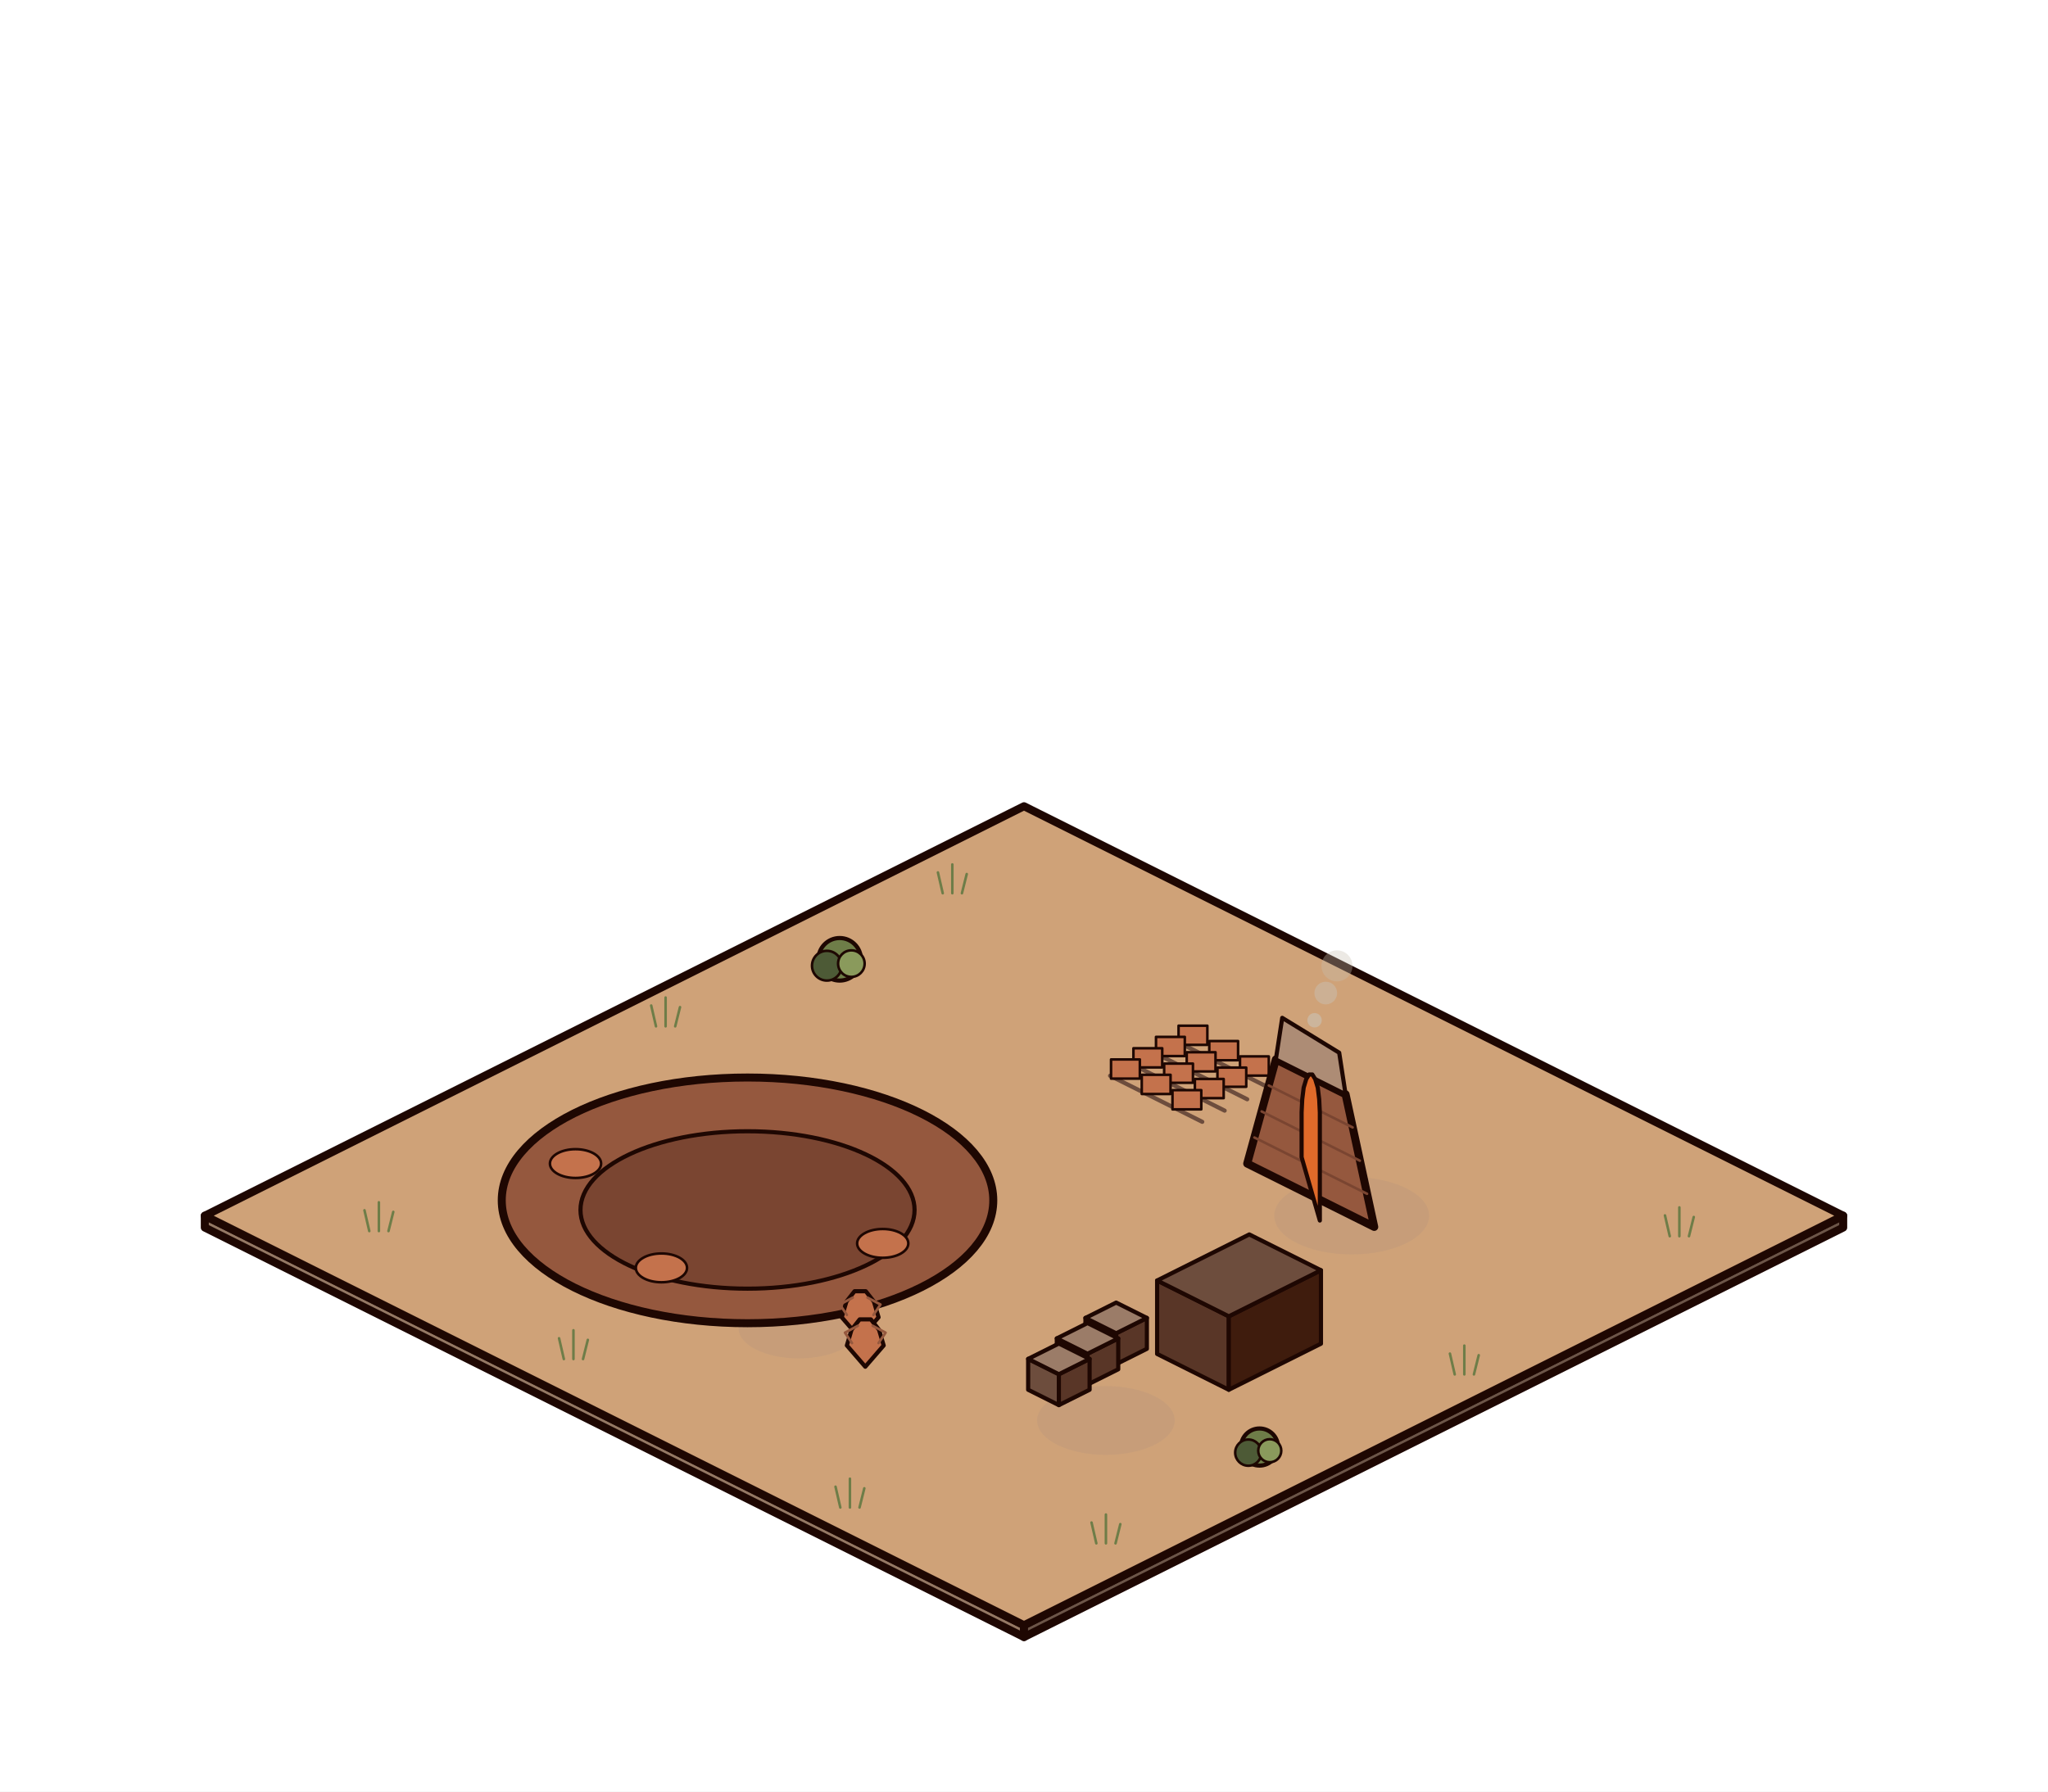
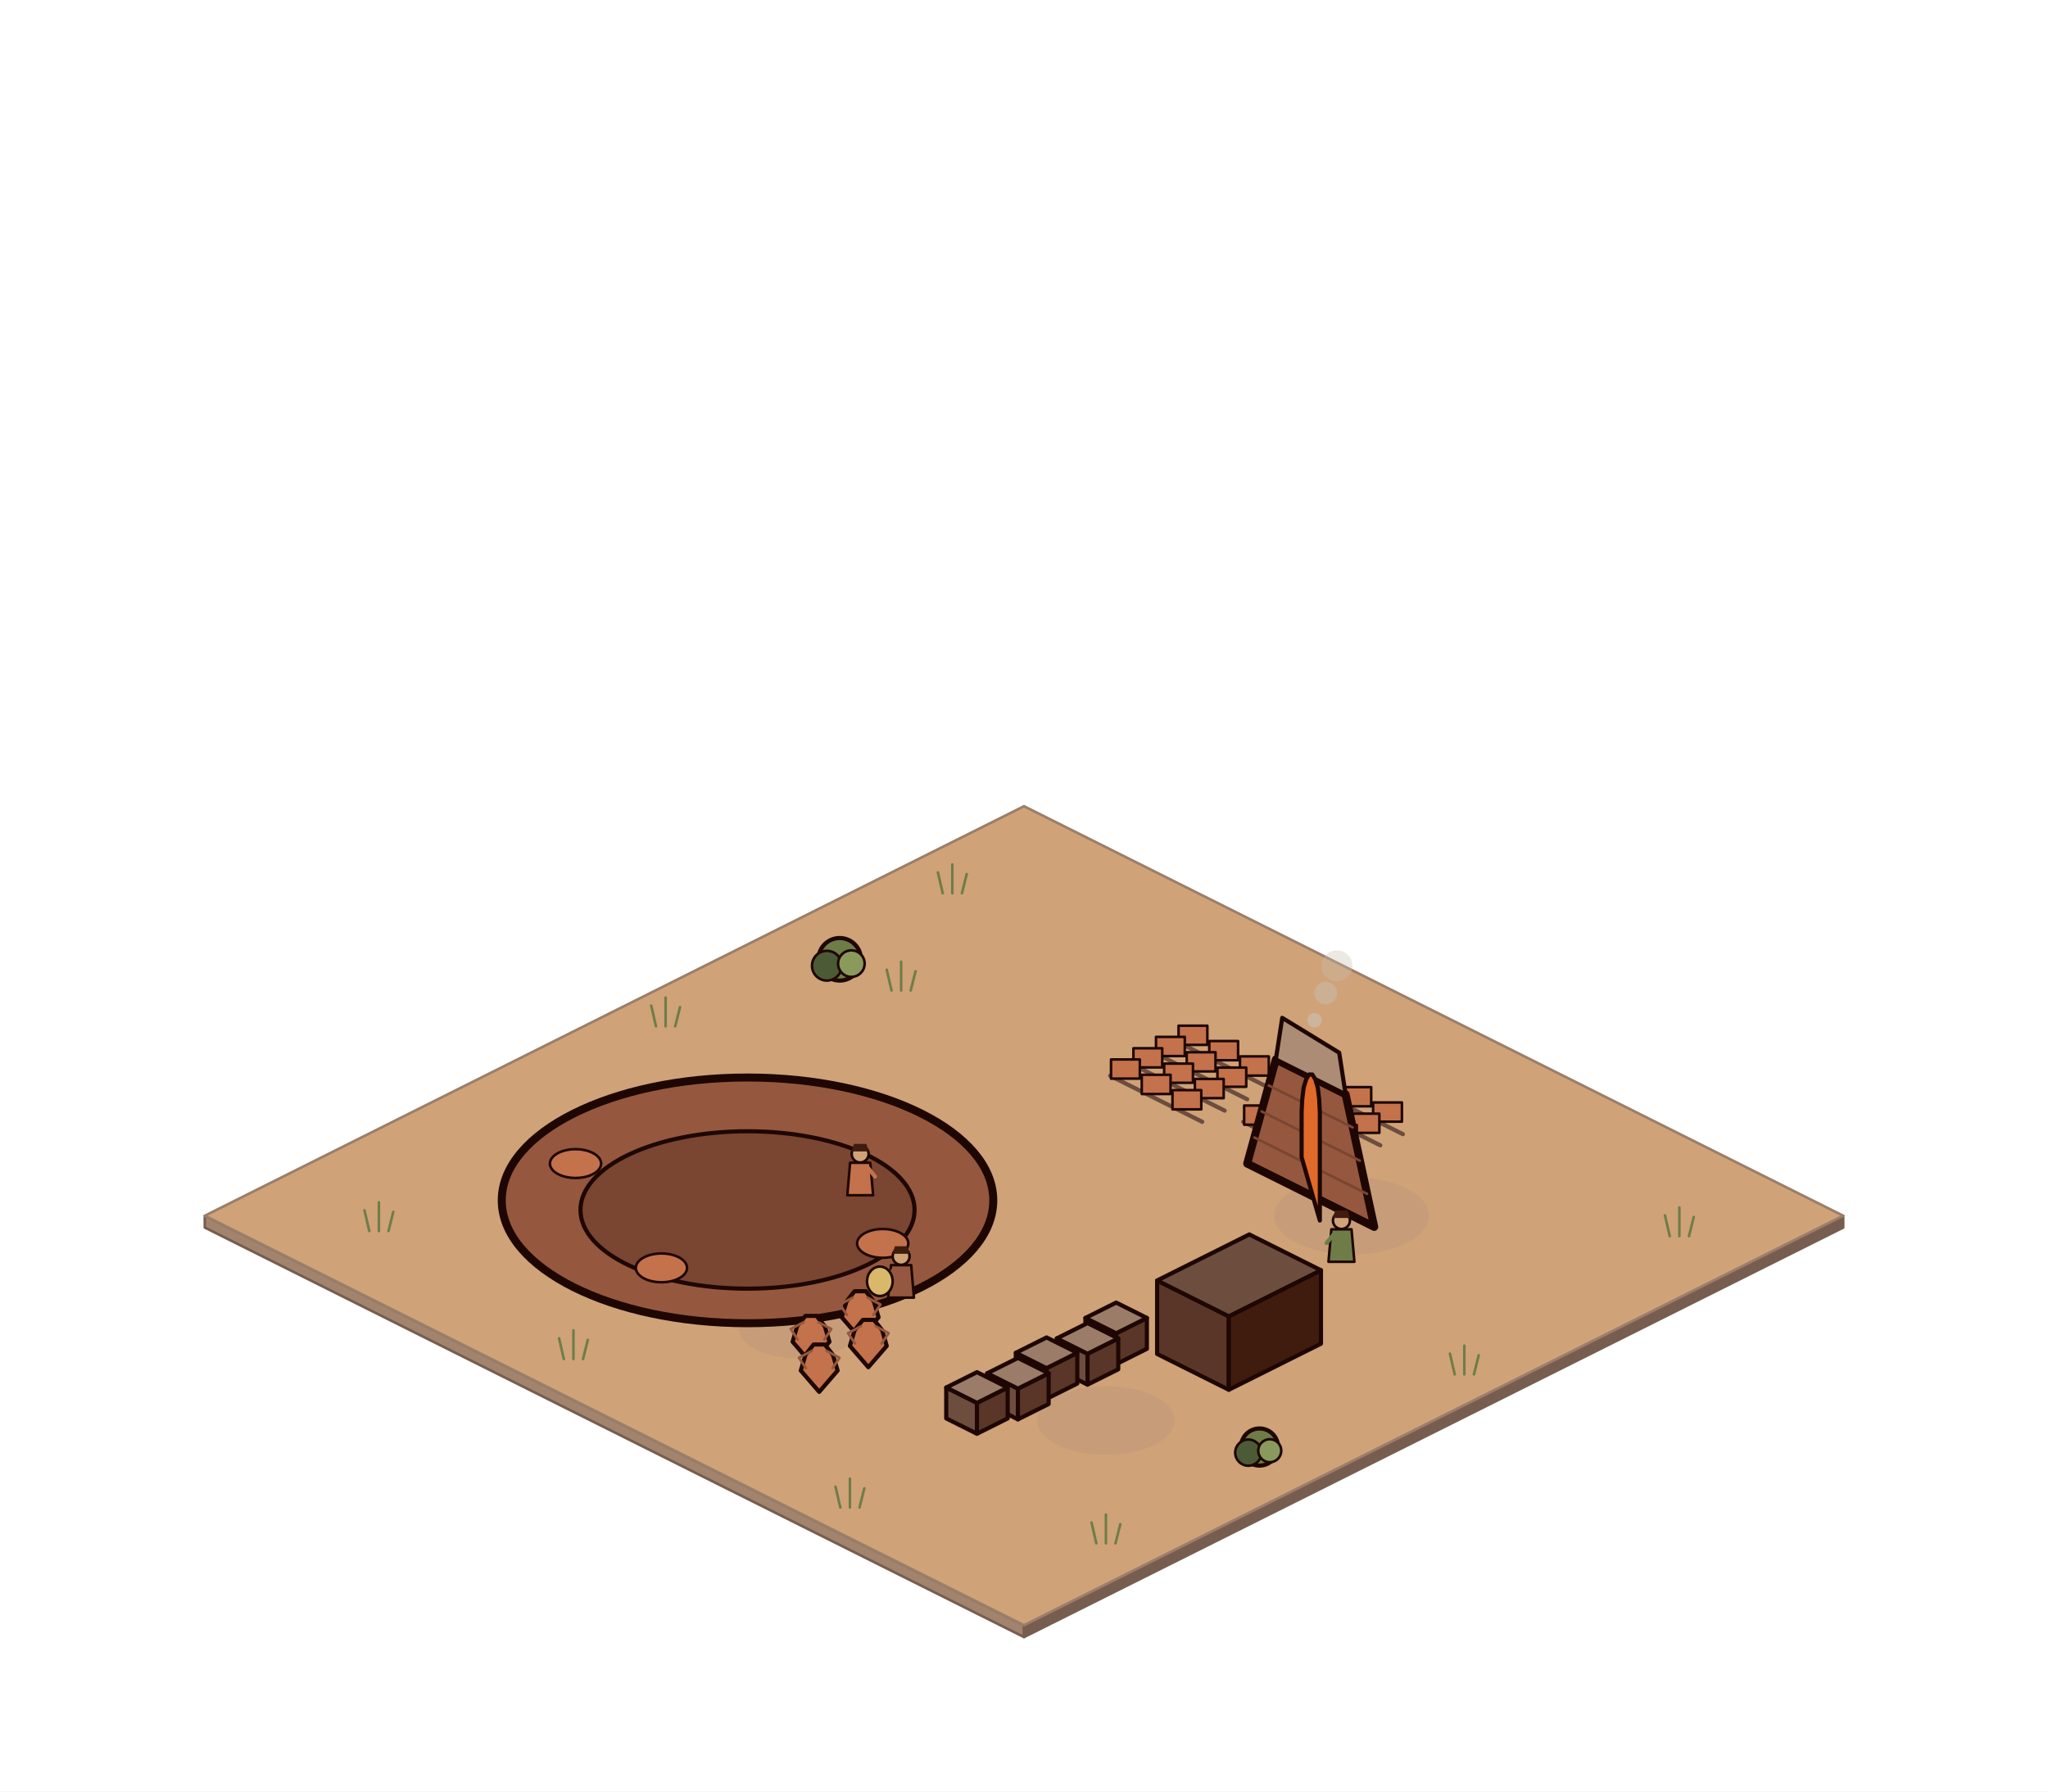
<svg xmlns="http://www.w3.org/2000/svg" viewBox="-640 -760 1280 1120" width="1280" height="1120">
  <rect x="-640" y="-760" width="1280" height="1120" fill="#ffffff" />
-   <polygon points="-512.0,0.0 0.0,256.0 0.0,263.4 -512.0,7.4" fill="#947864" stroke="#1e0702" stroke-width="5.0" stroke-linejoin="round" />
-   <polygon points="0.0,256.0 512.0,0.0 512.0,7.4 0.0,263.4" fill="#6c5548" stroke="#1e0702" stroke-width="5.0" stroke-linejoin="round" />
-   <polygon points="0.0,-256.0 512.0,0.0 0.0,256.0 -512.0,0.0" fill="#cfa278" stroke="#1e0702" stroke-width="5.0" stroke-linejoin="round" />
+   <polygon points="-512.0,0.0 0.0,256.0 0.0,263.4 -512.0,7.4" fill="#a2836d" stroke="#765d50" stroke-width="1.6" stroke-linejoin="round" />
+   <polygon points="0.0,256.0 512.0,0.0 512.0,7.4 0.0,263.4" fill="#765d50" stroke="#765d50" stroke-width="1.6" stroke-linejoin="round" />
+   <polygon points="0.0,-256.0 512.0,0.0 0.0,256.0 -512.0,0.0" fill="#cfa278" stroke="#9b7e69" stroke-width="1.6" stroke-linejoin="round" />
  <ellipse cx="-204.8" cy="-12.8" rx="59.1" ry="29.6" fill="#b7947c" stroke="none" fill-opacity="0.35" />
  <ellipse cx="204.8" cy="0.0" rx="48.4" ry="24.2" fill="#b7947c" stroke="none" fill-opacity="0.35" />
  <ellipse cx="-140.8" cy="70.4" rx="37.6" ry="18.8" fill="#b7947c" stroke="none" fill-opacity="0.35" />
  <ellipse cx="51.2" cy="128.0" rx="43.0" ry="21.5" fill="#b7947c" stroke="none" fill-opacity="0.35" />
  <ellipse cx="-172.8" cy="-9.6" rx="153.6" ry="76.8" fill="#95583e" stroke="#1e0702" stroke-width="5.0" />
  <ellipse cx="-172.8" cy="-3.6" rx="104.4" ry="49.2" fill="#7a4531" stroke="#1e0702" stroke-width="2.6" />
  <ellipse cx="-280.3" cy="-32.6" rx="16.0" ry="9.0" fill="#c4724c" stroke="#1e0702" stroke-width="1.6" />
  <ellipse cx="-88.3" cy="17.3" rx="16.0" ry="9.0" fill="#c4724c" stroke="#1e0702" stroke-width="1.6" />
  <ellipse cx="-226.6" cy="32.6" rx="16.0" ry="9.0" fill="#c4724c" stroke="#1e0702" stroke-width="1.6" />
  <line x1="-50.8" y1="-201.6" x2="-53.8" y2="-214.6" stroke="#6e7d48" stroke-width="1.6" stroke-linecap="round" />
  <line x1="-44.8" y1="-201.6" x2="-44.8" y2="-219.6" stroke="#6e7d48" stroke-width="1.6" stroke-linecap="round" />
  <line x1="-38.8" y1="-201.6" x2="-35.8" y2="-213.6" stroke="#6e7d48" stroke-width="1.6" stroke-linecap="round" />
  <circle cx="-115.2" cy="-160.3" r="13.3" fill="#6e7d48" stroke="#1e0702" stroke-width="2.6" />
  <circle cx="-123.2" cy="-156.3" r="9.3" fill="#4d5a36" stroke="#1e0702" stroke-width="1.6" />
  <circle cx="-107.9" cy="-157.6" r="8.3" fill="#8a9a5c" stroke="#1e0702" stroke-width="1.6" />
+   <line x1="-82.8" y1="-140.8" x2="-85.8" y2="-153.8" stroke="#6e7d48" stroke-width="1.6" stroke-linecap="round" />
+   <line x1="-76.8" y1="-140.8" x2="-76.8" y2="-158.8" stroke="#6e7d48" stroke-width="1.6" stroke-linecap="round" />
+   <line x1="-70.8" y1="-140.8" x2="-67.8" y2="-152.8" stroke="#6e7d48" stroke-width="1.6" stroke-linecap="round" />
  <line x1="-230.0" y1="-118.4" x2="-233.0" y2="-131.4" stroke="#6e7d48" stroke-width="1.6" stroke-linecap="round" />
  <line x1="-224.0" y1="-118.4" x2="-224.0" y2="-136.4" stroke="#6e7d48" stroke-width="1.6" stroke-linecap="round" />
  <line x1="-218.0" y1="-118.4" x2="-215.0" y2="-130.4" stroke="#6e7d48" stroke-width="1.6" stroke-linecap="round" />
  <line x1="96.0" y1="-108.6" x2="153.6" y2="-79.8" stroke="#6d4d3d" stroke-width="2.6" stroke-linecap="round" />
  <polygon points="96.6,-106.8 114.6,-106.8 114.6,-118.8 96.6,-118.8" fill="#c4724c" stroke="#1e0702" stroke-width="1.6" stroke-linejoin="round" />
  <polygon points="115.8,-97.2 133.8,-97.2 133.8,-109.2 115.8,-109.2" fill="#c4724c" stroke="#1e0702" stroke-width="1.6" stroke-linejoin="round" />
  <polygon points="135.0,-87.6 153.0,-87.6 153.0,-99.6 135.0,-99.6" fill="#c4724c" stroke="#1e0702" stroke-width="1.6" stroke-linejoin="round" />
  <line x1="81.9" y1="-101.6" x2="139.5" y2="-72.8" stroke="#6d4d3d" stroke-width="2.6" stroke-linecap="round" />
  <polygon points="82.5,-99.8 100.5,-99.8 100.5,-111.8 82.5,-111.8" fill="#c4724c" stroke="#1e0702" stroke-width="1.6" stroke-linejoin="round" />
  <polygon points="101.7,-90.2 119.7,-90.2 119.7,-102.2 101.7,-102.2" fill="#c4724c" stroke="#1e0702" stroke-width="1.6" stroke-linejoin="round" />
  <polygon points="120.9,-80.6 138.9,-80.6 138.9,-92.6 120.9,-92.6" fill="#c4724c" stroke="#1e0702" stroke-width="1.6" stroke-linejoin="round" />
  <line x1="67.8" y1="-94.5" x2="125.4" y2="-65.7" stroke="#6d4d3d" stroke-width="2.6" stroke-linecap="round" />
  <polygon points="68.4,-92.7 86.4,-92.7 86.4,-104.7 68.4,-104.7" fill="#c4724c" stroke="#1e0702" stroke-width="1.6" stroke-linejoin="round" />
  <polygon points="87.6,-83.1 105.6,-83.1 105.6,-95.1 87.6,-95.1" fill="#c4724c" stroke="#1e0702" stroke-width="1.6" stroke-linejoin="round" />
  <polygon points="106.8,-73.5 124.8,-73.5 124.8,-85.5 106.8,-85.5" fill="#c4724c" stroke="#1e0702" stroke-width="1.6" stroke-linejoin="round" />
  <line x1="53.8" y1="-87.5" x2="111.4" y2="-58.7" stroke="#6d4d3d" stroke-width="2.6" stroke-linecap="round" />
  <polygon points="54.4,-85.7 72.4,-85.7 72.4,-97.7 54.4,-97.7" fill="#c4724c" stroke="#1e0702" stroke-width="1.6" stroke-linejoin="round" />
  <polygon points="73.6,-76.1 91.6,-76.1 91.6,-88.1 73.6,-88.1" fill="#c4724c" stroke="#1e0702" stroke-width="1.6" stroke-linejoin="round" />
  <polygon points="92.8,-66.5 110.8,-66.5 110.8,-78.5 92.8,-78.5" fill="#c4724c" stroke="#1e0702" stroke-width="1.6" stroke-linejoin="round" />
+   <line x1="179.2" y1="-79.8" x2="236.8" y2="-51.0" stroke="#6d4d3d" stroke-width="2.6" stroke-linecap="round" />
+   <polygon points="179.8,-78.0 197.8,-78.0 197.8,-90.0 179.8,-90.0" fill="#c4724c" stroke="#1e0702" stroke-width="1.6" stroke-linejoin="round" />
+   <polygon points="199.0,-68.4 217.0,-68.4 217.0,-80.4 199.0,-80.4" fill="#c4724c" stroke="#1e0702" stroke-width="1.6" stroke-linejoin="round" />
+   <polygon points="218.2,-58.8 236.2,-58.8 236.2,-70.8 218.2,-70.8" fill="#c4724c" stroke="#1e0702" stroke-width="1.6" stroke-linejoin="round" />
+   <line x1="165.1" y1="-72.8" x2="222.7" y2="-44.0" stroke="#6d4d3d" stroke-width="2.6" stroke-linecap="round" />
+   <polygon points="165.7,-71.0 183.7,-71.0 183.7,-83.0 165.7,-83.0" fill="#c4724c" stroke="#1e0702" stroke-width="1.6" stroke-linejoin="round" />
+   <polygon points="184.9,-61.4 202.9,-61.4 202.9,-73.4 184.9,-73.4" fill="#c4724c" stroke="#1e0702" stroke-width="1.6" stroke-linejoin="round" />
+   <polygon points="204.1,-51.8 222.1,-51.8 222.1,-63.8 204.1,-63.8" fill="#c4724c" stroke="#1e0702" stroke-width="1.6" stroke-linejoin="round" />
+   <line x1="151.0" y1="-65.7" x2="208.6" y2="-36.9" stroke="#6d4d3d" stroke-width="2.6" stroke-linecap="round" />
+   <polygon points="151.6,-63.9 169.6,-63.9 169.6,-75.9 151.6,-75.9" fill="#c4724c" stroke="#1e0702" stroke-width="1.6" stroke-linejoin="round" />
+   <polygon points="170.8,-54.3 188.8,-54.3 188.8,-66.3 170.8,-66.3" fill="#c4724c" stroke="#1e0702" stroke-width="1.6" stroke-linejoin="round" />
+   <polygon points="190.0,-44.7 208.0,-44.7 208.0,-56.7 190.0,-56.7" fill="#c4724c" stroke="#1e0702" stroke-width="1.6" stroke-linejoin="round" />
+   <line x1="137.0" y1="-58.7" x2="194.6" y2="-29.9" stroke="#6d4d3d" stroke-width="2.6" stroke-linecap="round" />
+   <polygon points="137.6,-56.9 155.6,-56.9 155.6,-68.9 137.6,-68.9" fill="#c4724c" stroke="#1e0702" stroke-width="1.6" stroke-linejoin="round" />
+   <polygon points="156.8,-47.3 174.8,-47.3 174.8,-59.3 156.8,-59.3" fill="#c4724c" stroke="#1e0702" stroke-width="1.6" stroke-linejoin="round" />
+   <polygon points="176.0,-37.7 194.0,-37.7 194.0,-49.7 176.0,-49.7" fill="#c4724c" stroke="#1e0702" stroke-width="1.6" stroke-linejoin="round" />
  <circle cx="181.6" cy="-122.2" r="4.5" fill="#c9c0b2" stroke="none" fill-opacity="0.62" />
  <circle cx="188.6" cy="-139.2" r="7.1" fill="#c9c0b2" stroke="none" fill-opacity="0.48" />
  <circle cx="195.6" cy="-156.2" r="9.7" fill="#c9c0b2" stroke="none" fill-opacity="0.34" />
  <polygon points="139.5,-32.6 218.9,7.0 201.0,-75.9 157.4,-97.7" fill="#95583e" stroke="#1e0702" stroke-width="5.0" stroke-linejoin="round" />
  <polygon points="157.4,-97.7 201.0,-75.9 197.0,-101.9 161.4,-123.7" fill="#ad8c75" stroke="#1e0702" stroke-width="2.6" stroke-linejoin="round" />
  <line x1="144.0" y1="-48.9" x2="214.4" y2="-13.7" stroke="#7a4531" stroke-width="1.6" stroke-linecap="round" />
  <line x1="148.5" y1="-65.2" x2="209.9" y2="-34.4" stroke="#7a4531" stroke-width="1.6" stroke-linecap="round" />
  <line x1="153.0" y1="-81.4" x2="205.4" y2="-55.2" stroke="#7a4531" stroke-width="1.6" stroke-linecap="round" />
  <polygon points="173.5,-36.6 173.5,-64.6 173.9,-72.8 174.8,-80.1 176.4,-85.4 178.2,-88.3 180.2,-88.3 182.0,-85.4 183.6,-80.1 184.5,-72.8 184.9,-64.6 184.9,3.0" fill="#e06a2a" stroke="#1e0702" stroke-width="2.6" stroke-linejoin="round" />
+   <polygon points="-106.4,-12.8 -98.4,-12.8 -100.0,-19.8 -104.8,-19.8" fill="#593627" stroke="none" />
+   <polygon points="-110.4,-12.8 -94.3,-12.8 -96.1,-33.1 -108.7,-33.1" fill="#c4724c" stroke="#1e0702" stroke-width="1.6" stroke-linejoin="round" />
+   <line x1="-97.6" y1="-30.0" x2="-93.1" y2="-24.5" stroke="#c4724c" stroke-width="2.56" stroke-linecap="round" />
+   <circle cx="-102.4" cy="-38.6" r="5.3" fill="#cfa278" stroke="#1e0702" stroke-width="1.6" />
+   <polygon points="-107.7,-40.2 -97.1,-40.2 -98.5,-44.9 -106.3,-44.9" fill="#3f1c0d" stroke="none" />
  <line x1="-409.2" y1="9.6" x2="-412.2" y2="-3.4" stroke="#6e7d48" stroke-width="1.6" stroke-linecap="round" />
  <line x1="-403.2" y1="9.6" x2="-403.2" y2="-8.4" stroke="#6e7d48" stroke-width="1.6" stroke-linecap="round" />
  <line x1="-397.2" y1="9.6" x2="-394.2" y2="-2.4" stroke="#6e7d48" stroke-width="1.6" stroke-linecap="round" />
  <line x1="403.6" y1="12.8" x2="400.6" y2="-0.2" stroke="#6e7d48" stroke-width="1.6" stroke-linecap="round" />
  <line x1="409.6" y1="12.8" x2="409.6" y2="-5.2" stroke="#6e7d48" stroke-width="1.6" stroke-linecap="round" />
  <line x1="415.6" y1="12.8" x2="418.6" y2="0.8" stroke="#6e7d48" stroke-width="1.6" stroke-linecap="round" />
+   <polygon points="194.4,28.8 202.4,28.8 200.8,21.8 196.0,21.8" fill="#593627" stroke="none" />
+   <polygon points="190.3,28.8 206.5,28.8 204.7,8.5 192.1,8.5" fill="#6e7d48" stroke="#1e0702" stroke-width="1.6" stroke-linejoin="round" />
+   <line x1="193.6" y1="11.6" x2="189.1" y2="17.1" stroke="#6e7d48" stroke-width="2.56" stroke-linecap="round" />
+   <circle cx="198.4" cy="3.0" r="5.3" fill="#cfa278" stroke="#1e0702" stroke-width="1.6" />
+   <polygon points="193.1,1.4 203.7,1.4 202.3,-3.3 194.5,-3.3" fill="#3f1c0d" stroke="none" />
+   <polygon points="-80.8,51.2 -72.8,51.2 -74.4,44.2 -79.2,44.2" fill="#593627" stroke="none" />
+   <polygon points="-84.9,51.2 -68.8,51.2 -70.5,30.9 -83.1,30.9" fill="#95583e" stroke="#1e0702" stroke-width="1.6" stroke-linejoin="round" />
+   <line x1="-81.6" y1="34.0" x2="-86.1" y2="39.5" stroke="#95583e" stroke-width="2.56" stroke-linecap="round" />
+   <ellipse cx="-90.1" cy="41.0" rx="8.0" ry="9.2" fill="#d9b969" stroke="#1e0702" stroke-width="1.6" />
+   <circle cx="-76.8" cy="25.4" r="5.3" fill="#cfa278" stroke="#1e0702" stroke-width="1.6" />
+   <polygon points="-82.1,23.8 -71.5,23.8 -72.9,19.1 -80.7,19.1" fill="#3f1c0d" stroke="none" />
  <polygon points="-102.4,76.8 -113.9,63.5 -111.0,53.7 -105.9,47.2 -98.9,47.2 -93.8,53.7 -90.9,63.5" fill="#c4724c" stroke="#1e0702" stroke-width="2.6" stroke-linejoin="round" />
  <polyline points="-107.0,51.2 -115.1,55.5 -110.7,62.0" fill="none" stroke="#95583e" stroke-width="1.6" stroke-linejoin="round" stroke-linecap="round" />
  <polyline points="-97.8,51.2 -89.7,55.5 -94.1,62.0" fill="none" stroke="#95583e" stroke-width="1.6" stroke-linejoin="round" stroke-linecap="round" />
  <line x1="-287.6" y1="89.6" x2="-290.6" y2="76.6" stroke="#6e7d48" stroke-width="1.6" stroke-linecap="round" />
  <line x1="-281.6" y1="89.6" x2="-281.6" y2="71.6" stroke="#6e7d48" stroke-width="1.6" stroke-linecap="round" />
  <line x1="-275.6" y1="89.6" x2="-272.6" y2="77.6" stroke="#6e7d48" stroke-width="1.6" stroke-linecap="round" />
-   <polygon points="-99.2,94.4 -110.7,81.1 -107.8,71.3 -102.7,64.8 -95.7,64.8 -90.6,71.3 -87.7,81.1" fill="#c4724c" stroke="#1e0702" stroke-width="2.6" stroke-linejoin="round" />
-   <polyline points="-103.8,68.8 -111.9,73.1 -107.5,79.6" fill="none" stroke="#95583e" stroke-width="1.6" stroke-linejoin="round" stroke-linecap="round" />
-   <polyline points="-94.6,68.8 -86.5,73.1 -90.9,79.6" fill="none" stroke="#95583e" stroke-width="1.6" stroke-linejoin="round" stroke-linecap="round" />
+   <polygon points="-133.1,92.2 -144.6,78.8 -141.8,69.1 -136.6,62.6 -129.7,62.6 -124.5,69.1 -121.6,78.8" fill="#c4724c" stroke="#1e0702" stroke-width="2.6" stroke-linejoin="round" />
+   <polyline points="-137.7,66.6 -145.8,70.8 -141.4,77.4" fill="none" stroke="#95583e" stroke-width="1.6" stroke-linejoin="round" stroke-linecap="round" />
+   <polyline points="-128.5,66.6 -120.4,70.8 -124.8,77.4" fill="none" stroke="#95583e" stroke-width="1.6" stroke-linejoin="round" stroke-linecap="round" />
+   <polygon points="-97.3,94.7 -108.8,81.4 -105.9,71.6 -100.7,65.1 -93.8,65.1 -88.6,71.6 -85.8,81.4" fill="#c4724c" stroke="#1e0702" stroke-width="2.6" stroke-linejoin="round" />
+   <polyline points="-101.9,69.1 -110.0,73.4 -105.6,79.9" fill="none" stroke="#95583e" stroke-width="1.6" stroke-linejoin="round" stroke-linecap="round" />
+   <polyline points="-92.7,69.1 -84.6,73.4 -89.0,79.9" fill="none" stroke="#95583e" stroke-width="1.6" stroke-linejoin="round" stroke-linecap="round" />
  <line x1="269.2" y1="99.2" x2="266.2" y2="86.2" stroke="#6e7d48" stroke-width="1.6" stroke-linecap="round" />
  <line x1="275.2" y1="99.2" x2="275.2" y2="81.2" stroke="#6e7d48" stroke-width="1.6" stroke-linecap="round" />
  <line x1="281.2" y1="99.2" x2="284.2" y2="87.2" stroke="#6e7d48" stroke-width="1.6" stroke-linecap="round" />
  <line x1="38.4" y1="83.2" x2="57.6" y2="73.5" stroke="#3f1c0d" stroke-width="1.6" stroke-linecap="round" />
  <line x1="38.4" y1="63.9" x2="57.6" y2="92.8" stroke="#3f1c0d" stroke-width="1.6" stroke-linecap="round" />
  <polygon points="83.2,86.4 128.0,108.8 128.0,62.9 83.2,40.5" fill="#593627" stroke="#1e0702" stroke-width="2.6" stroke-linejoin="round" />
  <polygon points="128.0,108.8 185.6,80.0 185.6,34.1 128.0,62.9" fill="#3f1c0d" stroke="#1e0702" stroke-width="2.6" stroke-linejoin="round" />
  <polygon points="140.8,11.7 185.6,34.1 128.0,62.9 83.2,40.5" fill="#6d4d3d" stroke="#1e0702" stroke-width="2.6" stroke-linejoin="round" />
  <polygon points="38.4,83.2 57.6,92.8 57.6,73.5 38.4,63.9" fill="#6d4d3d" stroke="#1e0702" stroke-width="2.6" stroke-linejoin="round" />
  <polygon points="57.6,92.8 76.8,83.2 76.8,63.9 57.6,73.5" fill="#593627" stroke="#1e0702" stroke-width="2.6" stroke-linejoin="round" />
  <polygon points="57.6,54.3 76.8,63.9 57.6,73.5 38.4,63.9" fill="#9b7c68" stroke="#1e0702" stroke-width="2.6" stroke-linejoin="round" />
+   <polygon points="-128.0,110.1 -139.5,96.8 -136.6,87.0 -131.5,80.5 -124.5,80.5 -119.4,87.0 -116.5,96.8" fill="#c4724c" stroke="#1e0702" stroke-width="2.6" stroke-linejoin="round" />
+   <polyline points="-132.6,84.5 -140.7,88.8 -136.3,95.3" fill="none" stroke="#95583e" stroke-width="1.6" stroke-linejoin="round" stroke-linecap="round" />
+   <polyline points="-123.4,84.5 -115.3,88.8 -119.7,95.3" fill="none" stroke="#95583e" stroke-width="1.6" stroke-linejoin="round" stroke-linecap="round" />
  <line x1="20.5" y1="96.0" x2="39.7" y2="86.3" stroke="#3f1c0d" stroke-width="1.6" stroke-linecap="round" />
  <line x1="20.5" y1="76.7" x2="39.7" y2="105.6" stroke="#3f1c0d" stroke-width="1.6" stroke-linecap="round" />
+   <line x1="-5.1" y1="104.9" x2="14.1" y2="95.3" stroke="#3f1c0d" stroke-width="1.6" stroke-linecap="round" />
+   <line x1="-5.1" y1="85.7" x2="14.1" y2="114.5" stroke="#3f1c0d" stroke-width="1.6" stroke-linecap="round" />
  <polygon points="20.5,96.0 39.7,105.6 39.7,86.3 20.5,76.7" fill="#6d4d3d" stroke="#1e0702" stroke-width="2.6" stroke-linejoin="round" />
  <polygon points="39.7,105.6 58.9,96.0 58.9,76.7 39.7,86.3" fill="#593627" stroke="#1e0702" stroke-width="2.6" stroke-linejoin="round" />
  <polygon points="39.7,67.1 58.9,76.7 39.7,86.3 20.5,76.7" fill="#9b7c68" stroke="#1e0702" stroke-width="2.6" stroke-linejoin="round" />
-   <line x1="2.6" y1="108.8" x2="21.8" y2="99.1" stroke="#3f1c0d" stroke-width="1.6" stroke-linecap="round" />
-   <line x1="2.6" y1="89.5" x2="21.8" y2="118.4" stroke="#3f1c0d" stroke-width="1.6" stroke-linecap="round" />
-   <polygon points="2.6,108.8 21.8,118.4 21.8,99.1 2.6,89.5" fill="#6d4d3d" stroke="#1e0702" stroke-width="2.6" stroke-linejoin="round" />
-   <polygon points="21.8,118.4 41.0,108.8 41.0,89.5 21.8,99.1" fill="#593627" stroke="#1e0702" stroke-width="2.6" stroke-linejoin="round" />
-   <polygon points="21.8,79.9 41.0,89.5 21.8,99.1 2.6,89.5" fill="#9b7c68" stroke="#1e0702" stroke-width="2.6" stroke-linejoin="round" />
+   <polygon points="-5.1,104.9 14.1,114.5 14.1,95.3 -5.1,85.7" fill="#6d4d3d" stroke="#1e0702" stroke-width="2.6" stroke-linejoin="round" />
+   <polygon points="14.1,114.5 33.3,104.9 33.3,85.7 14.1,95.3" fill="#593627" stroke="#1e0702" stroke-width="2.6" stroke-linejoin="round" />
+   <polygon points="14.1,76.1 33.3,85.7 14.1,95.3 -5.1,85.7" fill="#9b7c68" stroke="#1e0702" stroke-width="2.6" stroke-linejoin="round" />
+   <line x1="-23.0" y1="117.7" x2="-3.8" y2="108.1" stroke="#3f1c0d" stroke-width="1.6" stroke-linecap="round" />
+   <line x1="-23.0" y1="98.5" x2="-3.8" y2="127.3" stroke="#3f1c0d" stroke-width="1.6" stroke-linecap="round" />
+   <line x1="-48.6" y1="126.7" x2="-29.4" y2="117.0" stroke="#3f1c0d" stroke-width="1.6" stroke-linecap="round" />
+   <line x1="-48.6" y1="107.4" x2="-29.4" y2="136.3" stroke="#3f1c0d" stroke-width="1.6" stroke-linecap="round" />
+   <polygon points="-23.0,117.7 -3.8,127.3 -3.8,108.1 -23.0,98.5" fill="#6d4d3d" stroke="#1e0702" stroke-width="2.6" stroke-linejoin="round" />
+   <polygon points="-3.8,127.3 15.4,117.7 15.4,98.5 -3.8,108.1" fill="#593627" stroke="#1e0702" stroke-width="2.6" stroke-linejoin="round" />
+   <polygon points="-3.8,88.9 15.4,98.5 -3.8,108.1 -23.0,98.5" fill="#9b7c68" stroke="#1e0702" stroke-width="2.6" stroke-linejoin="round" />
  <circle cx="147.2" cy="144.6" r="11.6" fill="#6e7d48" stroke="#1e0702" stroke-width="2.6" />
  <circle cx="140.2" cy="148.1" r="8.2" fill="#4d5a36" stroke="#1e0702" stroke-width="1.6" />
  <circle cx="153.6" cy="146.9" r="7.2" fill="#8a9a5c" stroke="#1e0702" stroke-width="1.6" />
+   <polygon points="-48.6,126.7 -29.4,136.3 -29.4,117.0 -48.6,107.4" fill="#6d4d3d" stroke="#1e0702" stroke-width="2.6" stroke-linejoin="round" />
+   <polygon points="-29.4,136.3 -10.2,126.7 -10.2,107.4 -29.4,117.0" fill="#593627" stroke="#1e0702" stroke-width="2.6" stroke-linejoin="round" />
+   <polygon points="-29.4,97.8 -10.2,107.4 -29.4,117.0 -48.6,107.4" fill="#9b7c68" stroke="#1e0702" stroke-width="2.6" stroke-linejoin="round" />
  <line x1="-114.8" y1="182.4" x2="-117.8" y2="169.4" stroke="#6e7d48" stroke-width="1.6" stroke-linecap="round" />
  <line x1="-108.8" y1="182.4" x2="-108.8" y2="164.4" stroke="#6e7d48" stroke-width="1.6" stroke-linecap="round" />
  <line x1="-102.8" y1="182.4" x2="-99.8" y2="170.4" stroke="#6e7d48" stroke-width="1.6" stroke-linecap="round" />
  <line x1="45.2" y1="204.8" x2="42.2" y2="191.8" stroke="#6e7d48" stroke-width="1.6" stroke-linecap="round" />
  <line x1="51.2" y1="204.8" x2="51.2" y2="186.8" stroke="#6e7d48" stroke-width="1.6" stroke-linecap="round" />
  <line x1="57.2" y1="204.8" x2="60.2" y2="192.8" stroke="#6e7d48" stroke-width="1.6" stroke-linecap="round" />
</svg>
